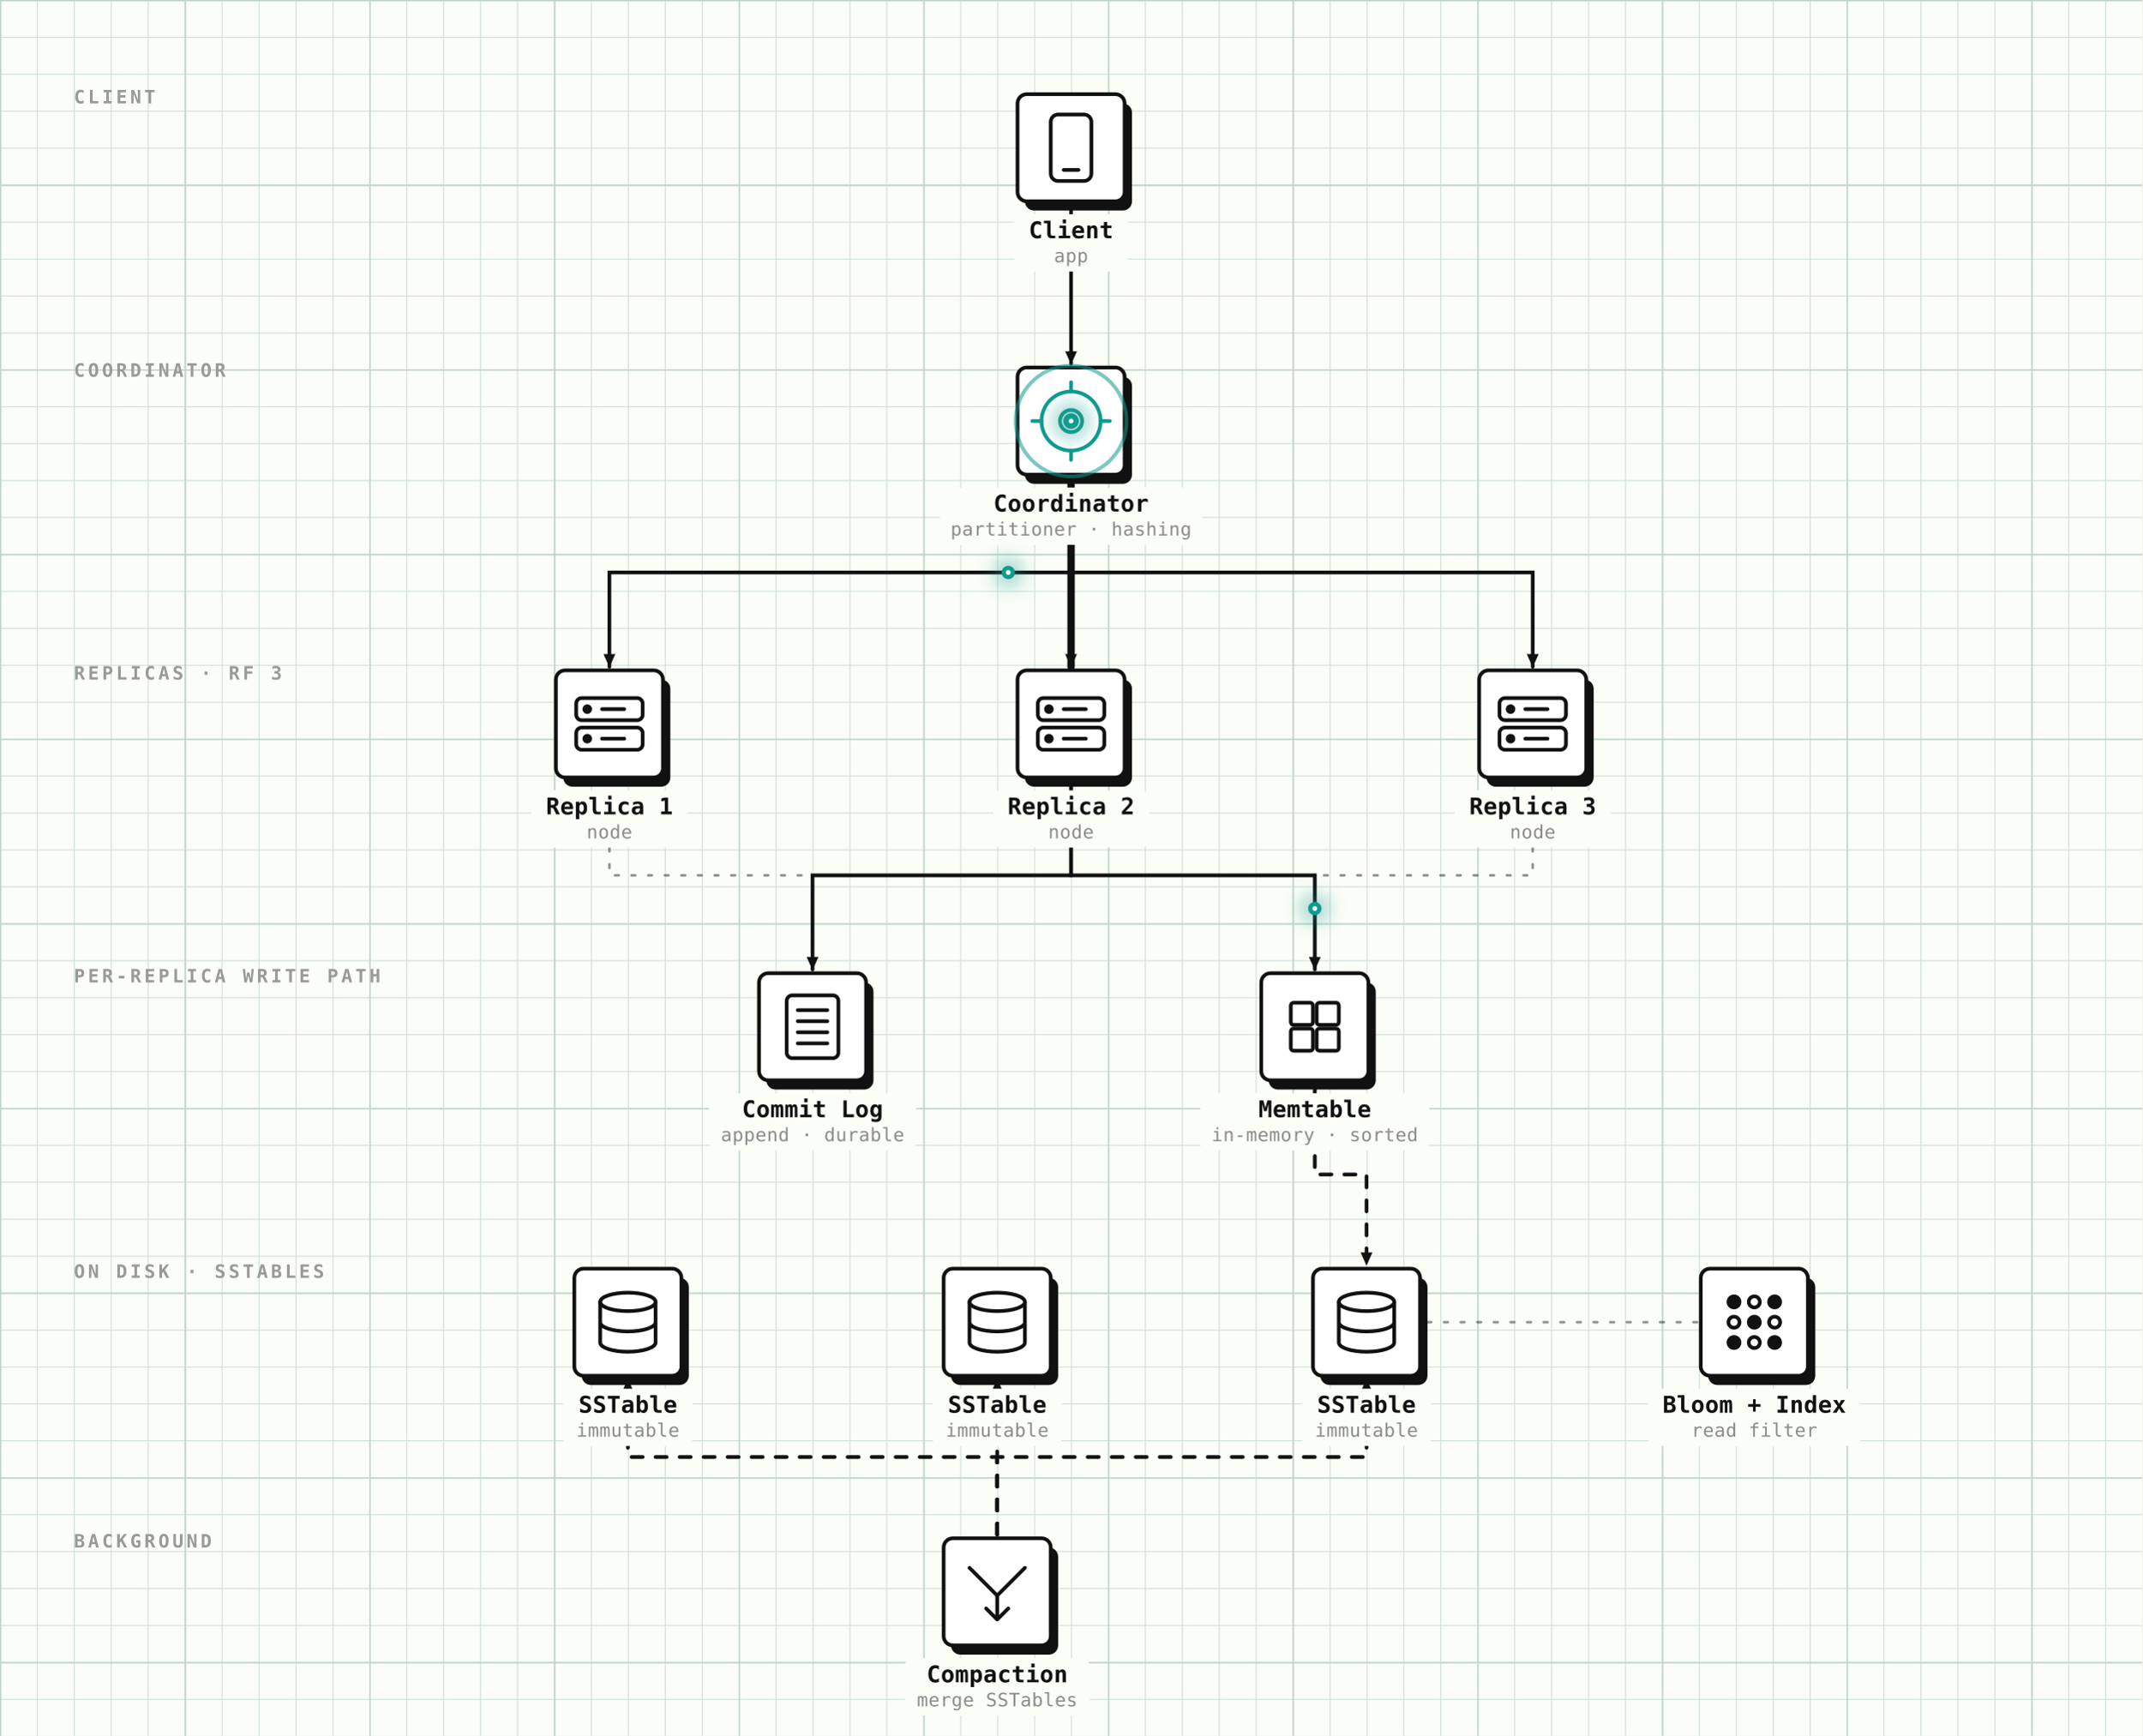
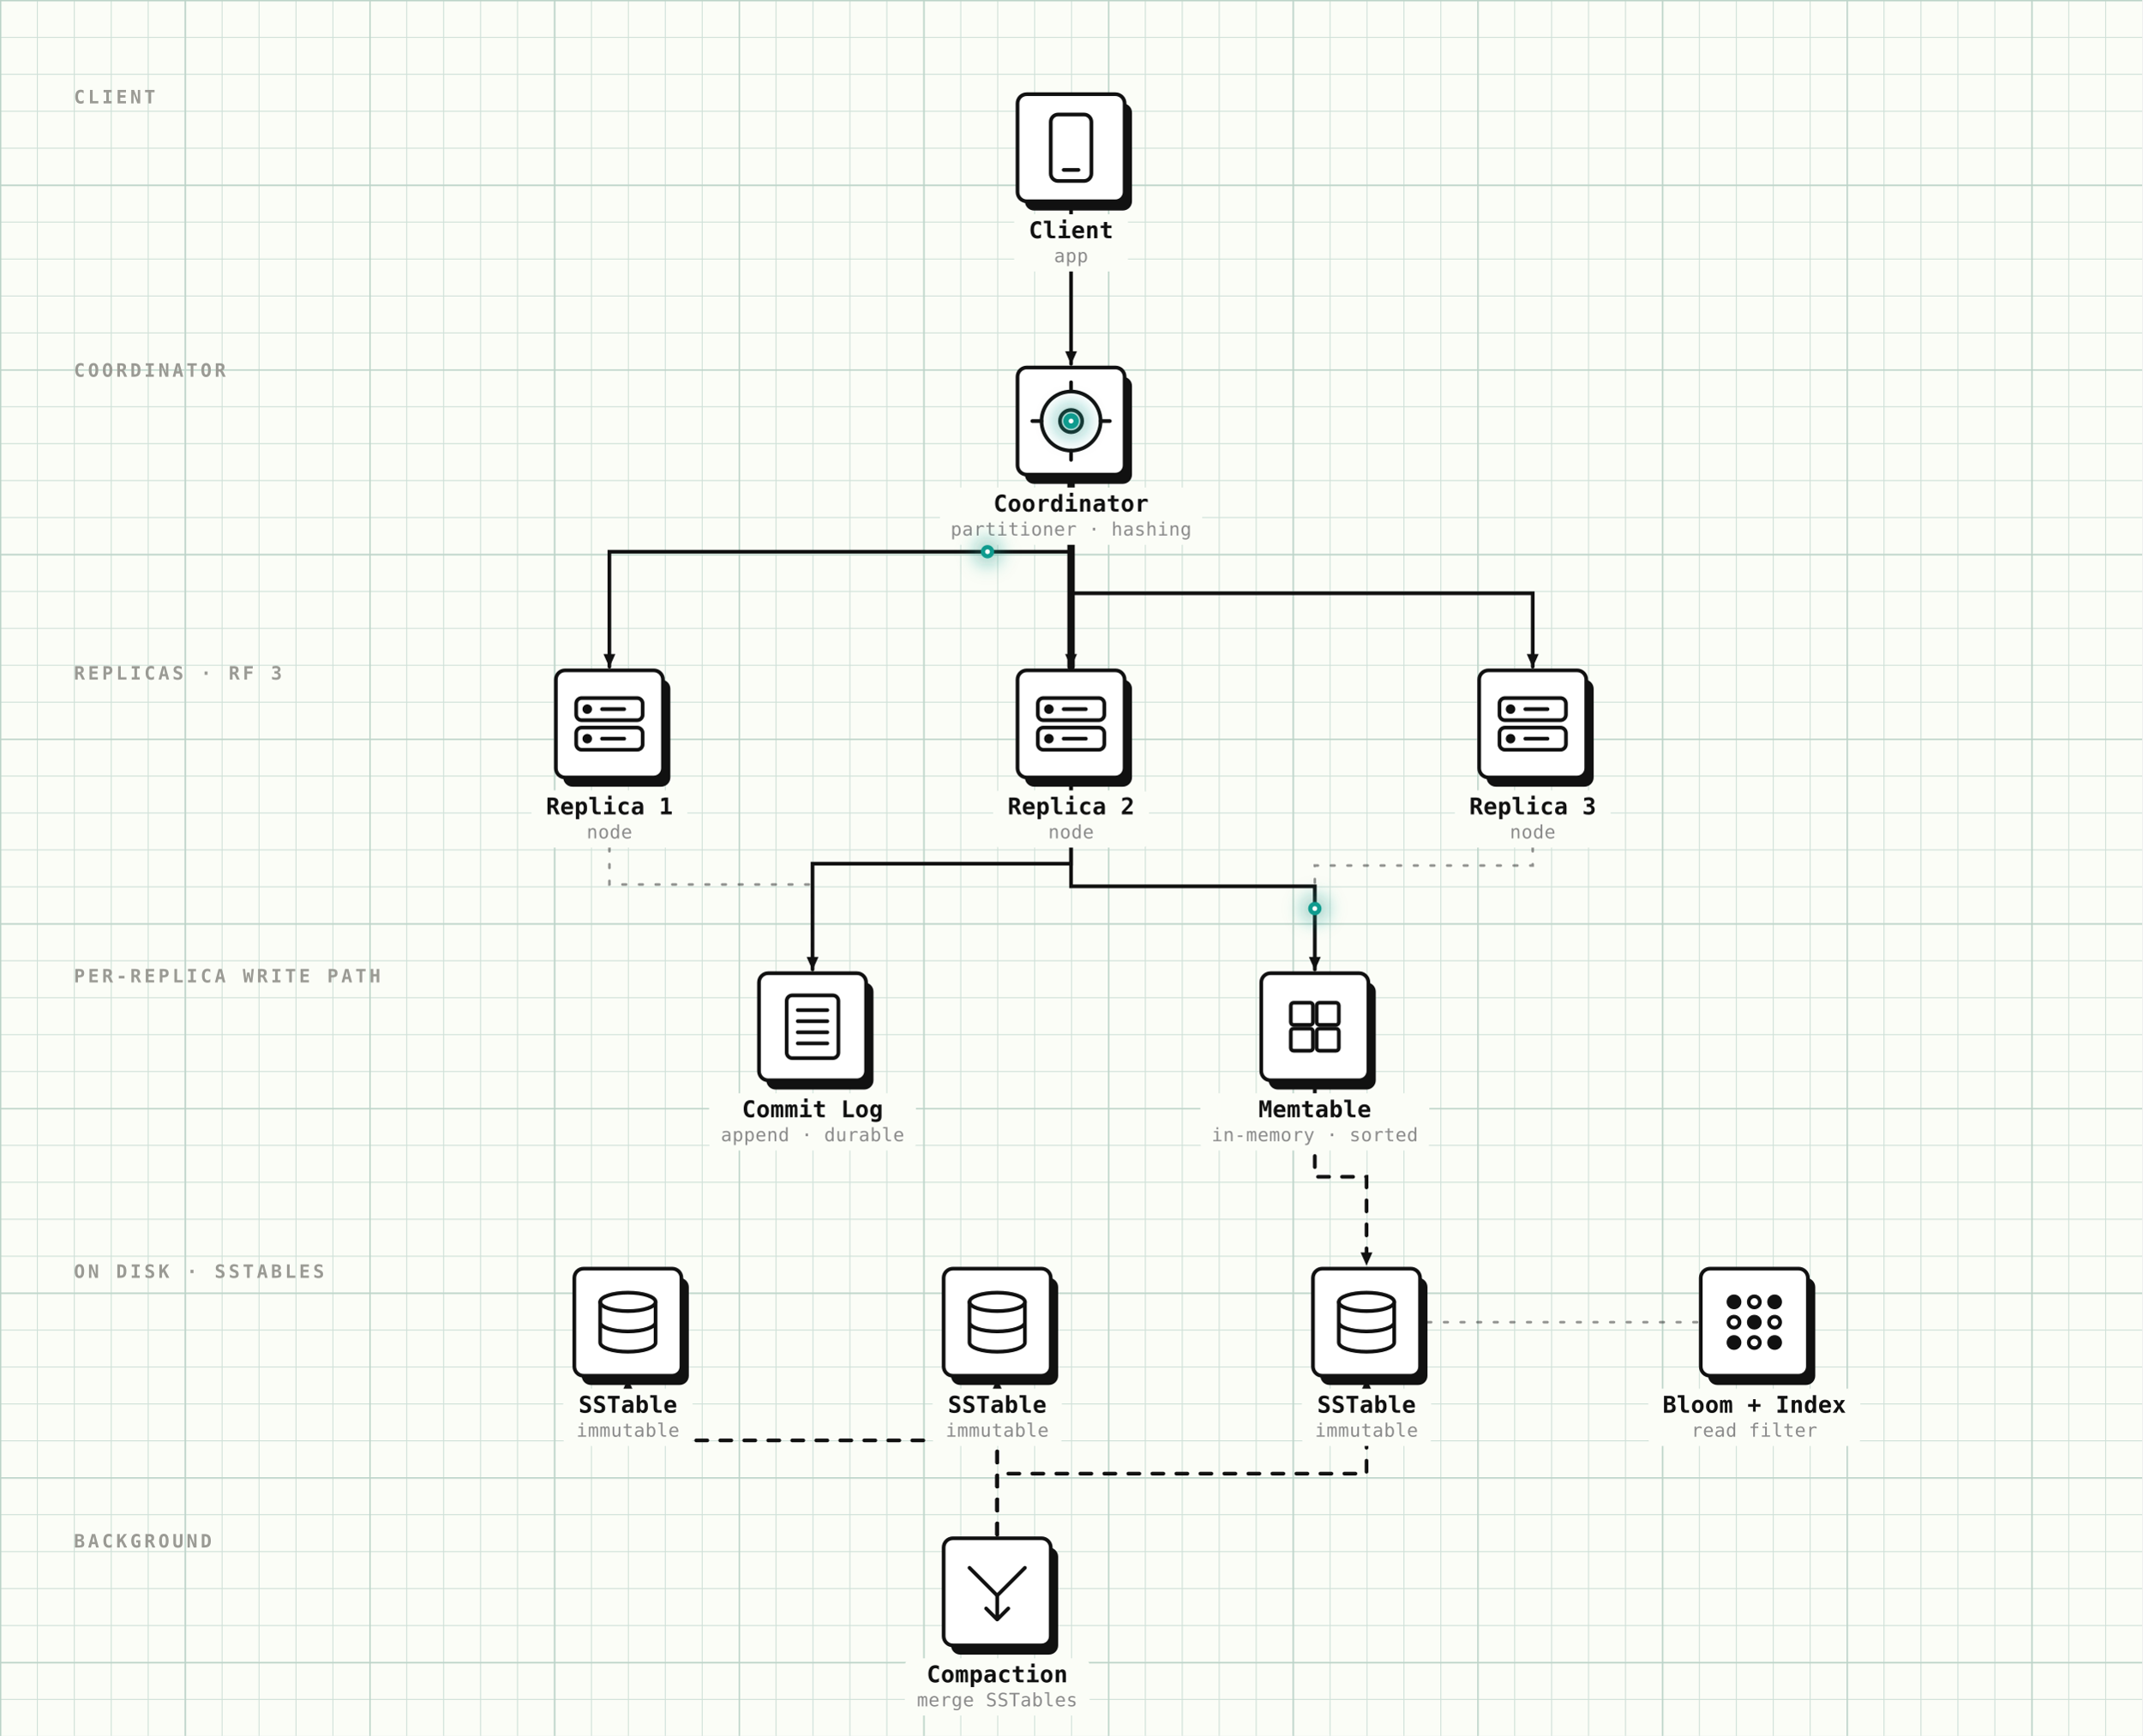
<svg xmlns="http://www.w3.org/2000/svg" viewBox="0 0 1160 940" class="df-svg" role="img" aria-label="A write, and where it lives. Components: Client, Coordinator, Replica 1, Replica 2, Replica 3, Commit Log, Memtable, SSTable, SSTable, SSTable, Bloom + Index, Compaction.">
  <style>.df-wrap{font-family:ui-sans-serif,system-ui,-apple-system,'Segoe UI',Roboto,sans-serif;color:#111}
.df-badge{font-family:ui-monospace,Menlo,monospace;font-size:11px;letter-spacing:.2em;text-transform:uppercase;color:#111;background:#ffd23f;display:inline-block;padding:4px 9px;border:2px solid #111;border-radius:4px;box-shadow:2px 2px 0 #111}
.df-title{font-size:clamp(22px,3.3vw,33px);letter-spacing:-.02em;margin:12px 0 6px;font-weight:800}
.df-sub{color:#444;font-size:14.5px;max-width:82ch;margin:0 0 14px;line-height:1.5}
.df-legend{display:inline-flex;flex-wrap:wrap;gap:0;align-items:stretch;background:#fff;border:2px solid #111;border-radius:8px;box-shadow:3px 3px 0 #111;overflow:hidden;font-family:ui-monospace,Menlo,monospace}
.df-legend .k{display:flex;align-items:center;gap:9px;padding:11px 15px;border-right:2px solid #111;font-size:12.5px;font-weight:700;white-space:nowrap}
.df-legend .k:last-child{border-right:0}
.df-legend .g{font-weight:400;color:#777;font-size:11px}
.df-legend .lbl{font-size:10px;letter-spacing:.16em;text-transform:uppercase;padding:11px 12px;background:#111;color:#fff;display:flex;align-items:center}
.df-svg{display:block;width:100%;height:auto;margin-top:14px}
.df-gl{fill:none;stroke:currentColor;stroke-linecap:round;stroke-linejoin:round}
.df-gl.df-f{fill:currentColor}
.df-nm{font-family:ui-monospace,Menlo,monospace;font-size:12.5px;font-weight:700;letter-spacing:.01em;fill:#111}
.df-ns{font-family:ui-monospace,Menlo,monospace;font-size:10px;letter-spacing:.02em;fill:#8a8a8a}
.df-tl{font-family:ui-monospace,Menlo,monospace;font-size:10px;font-weight:700;letter-spacing:.16em;fill:#9a9a94}</style>
  <defs>
    <filter id="df-glow" x="-200%" y="-200%" width="500%" height="500%">
      <feGaussianBlur stdDeviation="5" />
    </filter>
    <marker id="df-arrow" viewBox="0 0 10 10" refX="8.5" refY="5" markerWidth="8" markerHeight="8" orient="auto" markerUnits="userSpaceOnUse">
      <path d="M0 1 L9 5 L0 9 Z" fill="#111" />
    </marker>
    <pattern id="df-gp" width="20" height="20" patternUnits="userSpaceOnUse">
      <path d="M20 0 H0 V20" fill="none" stroke="#cfe0d8" stroke-width="1" />
    </pattern>
    <pattern id="df-gp2" width="100" height="100" patternUnits="userSpaceOnUse">
      <path d="M100 0 H0 V100" fill="none" stroke="#bcd3c8" stroke-width="1.4" />
    </pattern>
  </defs>
  <rect x="0" y="0" width="1160" height="940" fill="#fbfdf7" />
  <rect x="0" y="0" width="1160" height="940" fill="url(#df-gp)" />
  <rect x="0" y="0" width="1160" height="940" fill="url(#df-gp2)" />
  <text x="40" y="56" class="df-tl" text-anchor="start">CLIENT</text>
  <text x="40" y="204" class="df-tl" text-anchor="start">COORDINATOR</text>
  <text x="40" y="368" class="df-tl" text-anchor="start">REPLICAS · RF 3</text>
  <text x="40" y="532" class="df-tl" text-anchor="start">PER-REPLICA WRITE PATH</text>
  <text x="40" y="692" class="df-tl" text-anchor="start">ON DISK · SSTABLES</text>
  <text x="40" y="838" class="df-tl" text-anchor="start">BACKGROUND</text>
  <path d="M580 111 L 580 197" fill="none" stroke="#111" stroke-width="2" stroke-opacity="1" stroke-dasharray="none" stroke-linecap="round" marker-end="url(#df-arrow)" />
-   <path d="M580 259 L 580 310 L 330 310 L 330 361" fill="none" stroke="#111" stroke-width="2" stroke-opacity="1" stroke-dasharray="none" stroke-linecap="round" marker-end="url(#df-arrow)" />
+   <path d="M580 259 L 580 298.75 L 330 298.75 L 330 361" fill="none" stroke="#111" stroke-width="2" stroke-opacity="1" stroke-dasharray="none" stroke-linecap="round" marker-end="url(#df-arrow)" />
  <path d="M580 259 L 580 361" fill="none" stroke="#111" stroke-width="4" stroke-opacity="1" stroke-dasharray="none" stroke-linecap="round" marker-end="url(#df-arrow)" />
-   <path d="M580 259 L 580 310 L 830 310 L 830 361" fill="none" stroke="#111" stroke-width="2" stroke-opacity="1" stroke-dasharray="none" stroke-linecap="round" marker-end="url(#df-arrow)" />
-   <path d="M580 423 L 580 474 L 440 474 L 440 525" fill="none" stroke="#111" stroke-width="2" stroke-opacity="1" stroke-dasharray="none" stroke-linecap="round" marker-end="url(#df-arrow)" />
-   <path d="M580 423 L 580 474 L 712 474 L 712 525" fill="none" stroke="#111" stroke-width="2" stroke-opacity="1" stroke-dasharray="none" stroke-linecap="round" marker-end="url(#df-arrow)" />
-   <path d="M712 587 L 712 636 L 740 636 L 740 685" fill="none" stroke="#111" stroke-width="2" stroke-opacity="1" stroke-dasharray="6 7" stroke-linecap="round" marker-end="url(#df-arrow)" />
-   <path d="M540 831 L 540 789 L 340 789 L 340 747" fill="none" stroke="#111" stroke-width="2" stroke-opacity="1" stroke-dasharray="6 7" stroke-linecap="round" marker-end="url(#df-arrow)" />
+   <path d="M580 259 L 580 321.25 L 830 321.25 L 830 361" fill="none" stroke="#111" stroke-width="2" stroke-opacity="1" stroke-dasharray="none" stroke-linecap="round" marker-end="url(#df-arrow)" />
+   <path d="M580 423 L 580 467.7 L 440 467.7 L 440 525" fill="none" stroke="#111" stroke-width="2" stroke-opacity="1" stroke-dasharray="none" stroke-linecap="round" marker-end="url(#df-arrow)" />
+   <path d="M580 423 L 580 479.94 L 712 479.94 L 712 525" fill="none" stroke="#111" stroke-width="2" stroke-opacity="1" stroke-dasharray="none" stroke-linecap="round" marker-end="url(#df-arrow)" />
+   <path d="M712 587 L 712 637.26 L 740 637.26 L 740 685" fill="none" stroke="#111" stroke-width="2" stroke-opacity="1" stroke-dasharray="6 7" stroke-linecap="round" marker-end="url(#df-arrow)" />
+   <path d="M540 831 L 540 780 L 340 780 L 340 747" fill="none" stroke="#111" stroke-width="2" stroke-opacity="1" stroke-dasharray="6 7" stroke-linecap="round" marker-end="url(#df-arrow)" />
  <path d="M540 831 L 540 747" fill="none" stroke="#111" stroke-width="2" stroke-opacity="1" stroke-dasharray="6 7" stroke-linecap="round" marker-end="url(#df-arrow)" />
-   <path d="M540 831 L 540 789 L 740 789 L 740 747" fill="none" stroke="#111" stroke-width="2" stroke-opacity="1" stroke-dasharray="6 7" stroke-linecap="round" marker-end="url(#df-arrow)" />
+   <path d="M540 831 L 540 798 L 740 798 L 740 747" fill="none" stroke="#111" stroke-width="2" stroke-opacity="1" stroke-dasharray="6 7" stroke-linecap="round" marker-end="url(#df-arrow)" />
  <path d="M919 716 L 771 716" fill="none" stroke="#111" stroke-width="1.4" stroke-opacity="0.45" stroke-dasharray="2 7" stroke-linecap="round" />
-   <path d="M330 423 L 330 474 L 440 474 L 440 525" fill="none" stroke="#111" stroke-width="1.4" stroke-opacity="0.45" stroke-dasharray="2 7" stroke-linecap="round" />
-   <path d="M830 423 L 830 474 L 712 474 L 712 525" fill="none" stroke="#111" stroke-width="1.4" stroke-opacity="0.45" stroke-dasharray="2 7" stroke-linecap="round" />
+   <path d="M330 423 L 330 478.95 L 440 478.95 L 440 525" fill="none" stroke="#111" stroke-width="1.4" stroke-opacity="0.45" stroke-dasharray="2 7" stroke-linecap="round" />
+   <path d="M830 423 L 830 468.69 L 712 468.69 L 712 525" fill="none" stroke="#111" stroke-width="1.4" stroke-opacity="0.45" stroke-dasharray="2 7" stroke-linecap="round" />
  <g transform="translate(580,80)">
    <rect x="-25" y="-24" width="58" height="58" rx="5" fill="#111" />
    <rect x="-29" y="-29" width="58" height="58" rx="5" fill="#fff" stroke="#111" stroke-width="2" />
    <g stroke-width="2" style="color:#111">
      <rect x="-11" y="-18" width="22" height="36" rx="4" class="df-gl" />
      <path d="M-4 12 h8" class="df-gl" />
    </g>
  </g>
  <rect x="549.2" y="116" width="61.6" height="31" rx="4" fill="#fbfdf7" />
  <text x="580" y="129" class="df-nm" text-anchor="middle">Client</text>
  <text x="580" y="142" class="df-ns" text-anchor="middle">app</text>
  <g transform="translate(580,228)">
    <rect x="-25" y="-24" width="58" height="58" rx="5" fill="#111" />
    <rect x="-29" y="-29" width="58" height="58" rx="5" fill="#fff" stroke="#111" stroke-width="2" />
-     <g stroke-width="2" style="color: rgb(15, 155, 142);">
+     <g stroke-width="2" style="color:#111">
      <circle cx="0" cy="0" r="16" class="df-gl" />
      <circle cx="0" cy="0" r="6" class="df-gl" />
      <path d="M0 -16 v-5 M0 16 v5 M-16 0 h-5 M16 0 h5" class="df-gl" />
    </g>
  </g>
  <rect x="509" y="264" width="142" height="31" rx="4" fill="#fbfdf7" />
  <text x="580" y="277" class="df-nm" text-anchor="middle">Coordinator</text>
  <text x="580" y="290" class="df-ns" text-anchor="middle">partitioner · hashing</text>
  <g transform="translate(330,392)">
    <rect x="-25" y="-24" width="58" height="58" rx="5" fill="#111" />
    <rect x="-29" y="-29" width="58" height="58" rx="5" fill="#fff" stroke="#111" stroke-width="2" />
    <g stroke-width="2" style="color:#111">
      <rect x="-18" y="-14" width="36" height="12" rx="3" class="df-gl" />
      <circle cx="-12" cy="-8" r="1.6" class="df-gl df-f" />
      <path d="M-4 -8 h12" class="df-gl" />
      <rect x="-18" y="2" width="36" height="12" rx="3" class="df-gl" />
      <circle cx="-12" cy="8" r="1.6" class="df-gl df-f" />
      <path d="M-4 8 h12" class="df-gl" />
    </g>
  </g>
  <rect x="287.8" y="428" width="84.4" height="31" rx="4" fill="#fbfdf7" />
  <text x="330" y="441" class="df-nm" text-anchor="middle">Replica 1</text>
  <text x="330" y="454" class="df-ns" text-anchor="middle">node</text>
  <g transform="translate(580,392)">
    <rect x="-25" y="-24" width="58" height="58" rx="5" fill="#111" />
    <rect x="-29" y="-29" width="58" height="58" rx="5" fill="#fff" stroke="#111" stroke-width="2" />
    <g stroke-width="2" style="color:#111">
      <rect x="-18" y="-14" width="36" height="12" rx="3" class="df-gl" />
      <circle cx="-12" cy="-8" r="1.6" class="df-gl df-f" />
      <path d="M-4 -8 h12" class="df-gl" />
      <rect x="-18" y="2" width="36" height="12" rx="3" class="df-gl" />
      <circle cx="-12" cy="8" r="1.6" class="df-gl df-f" />
      <path d="M-4 8 h12" class="df-gl" />
    </g>
  </g>
  <rect x="537.8" y="428" width="84.4" height="31" rx="4" fill="#fbfdf7" />
  <text x="580" y="441" class="df-nm" text-anchor="middle">Replica 2</text>
  <text x="580" y="454" class="df-ns" text-anchor="middle">node</text>
  <g transform="translate(830,392)">
    <rect x="-25" y="-24" width="58" height="58" rx="5" fill="#111" />
    <rect x="-29" y="-29" width="58" height="58" rx="5" fill="#fff" stroke="#111" stroke-width="2" />
    <g stroke-width="2" style="color:#111">
      <rect x="-18" y="-14" width="36" height="12" rx="3" class="df-gl" />
      <circle cx="-12" cy="-8" r="1.6" class="df-gl df-f" />
      <path d="M-4 -8 h12" class="df-gl" />
      <rect x="-18" y="2" width="36" height="12" rx="3" class="df-gl" />
      <circle cx="-12" cy="8" r="1.6" class="df-gl df-f" />
      <path d="M-4 8 h12" class="df-gl" />
    </g>
  </g>
  <rect x="787.8" y="428" width="84.4" height="31" rx="4" fill="#fbfdf7" />
  <text x="830" y="441" class="df-nm" text-anchor="middle">Replica 3</text>
  <text x="830" y="454" class="df-ns" text-anchor="middle">node</text>
  <g transform="translate(440,556)">
    <rect x="-25" y="-24" width="58" height="58" rx="5" fill="#111" />
    <rect x="-29" y="-29" width="58" height="58" rx="5" fill="#fff" stroke="#111" stroke-width="2" />
    <g stroke-width="2" style="color:#111">
      <rect x="-14" y="-17" width="28" height="34" rx="3" class="df-gl" />
      <path d="M-8 -9 h16" class="df-gl" />
      <path d="M-8 -3 h16" class="df-gl" />
      <path d="M-8 3 h16" class="df-gl" />
      <path d="M-8 9 h16" class="df-gl" />
    </g>
  </g>
  <rect x="384" y="592" width="112" height="31" rx="4" fill="#fbfdf7" />
  <text x="440" y="605" class="df-nm" text-anchor="middle">Commit Log</text>
  <text x="440" y="618" class="df-ns" text-anchor="middle">append · durable</text>
  <g transform="translate(712,556)">
    <rect x="-25" y="-24" width="58" height="58" rx="5" fill="#111" />
    <rect x="-29" y="-29" width="58" height="58" rx="5" fill="#fff" stroke="#111" stroke-width="2" />
    <g stroke-width="2" style="color:#111">
      <rect x="-13" y="-13" width="12" height="12" rx="1.5" class="df-gl" />
      <rect x="1" y="-13" width="12" height="12" rx="1.5" class="df-gl" />
      <rect x="-13" y="1" width="12" height="12" rx="1.5" class="df-gl" />
      <rect x="1" y="1" width="12" height="12" rx="1.5" class="df-gl" />
    </g>
  </g>
  <rect x="650" y="592" width="124" height="31" rx="4" fill="#fbfdf7" />
  <text x="712" y="605" class="df-nm" text-anchor="middle">Memtable</text>
  <text x="712" y="618" class="df-ns" text-anchor="middle">in-memory · sorted</text>
  <g transform="translate(340,716)">
    <rect x="-25" y="-24" width="58" height="58" rx="5" fill="#111" />
    <rect x="-29" y="-29" width="58" height="58" rx="5" fill="#fff" stroke="#111" stroke-width="2" />
    <g stroke-width="2" style="color:#111">
      <ellipse cx="0" cy="-11" rx="15" ry="5" class="df-gl" />
      <path d="M-15 -11 V11 a15 5 0 0 0 30 0 V-11 M-15 0 a15 5 0 0 0 30 0" class="df-gl" />
    </g>
  </g>
  <rect x="305" y="752" width="70" height="31" rx="4" fill="#fbfdf7" />
  <text x="340" y="765" class="df-nm" text-anchor="middle">SSTable</text>
  <text x="340" y="778" class="df-ns" text-anchor="middle">immutable</text>
  <g transform="translate(540,716)">
    <rect x="-25" y="-24" width="58" height="58" rx="5" fill="#111" />
    <rect x="-29" y="-29" width="58" height="58" rx="5" fill="#fff" stroke="#111" stroke-width="2" />
    <g stroke-width="2" style="color:#111">
      <ellipse cx="0" cy="-11" rx="15" ry="5" class="df-gl" />
      <path d="M-15 -11 V11 a15 5 0 0 0 30 0 V-11 M-15 0 a15 5 0 0 0 30 0" class="df-gl" />
    </g>
  </g>
  <rect x="505" y="752" width="70" height="31" rx="4" fill="#fbfdf7" />
  <text x="540" y="765" class="df-nm" text-anchor="middle">SSTable</text>
  <text x="540" y="778" class="df-ns" text-anchor="middle">immutable</text>
  <g transform="translate(740,716)">
    <rect x="-25" y="-24" width="58" height="58" rx="5" fill="#111" />
    <rect x="-29" y="-29" width="58" height="58" rx="5" fill="#fff" stroke="#111" stroke-width="2" />
    <g stroke-width="2" style="color:#111">
      <ellipse cx="0" cy="-11" rx="15" ry="5" class="df-gl" />
      <path d="M-15 -11 V11 a15 5 0 0 0 30 0 V-11 M-15 0 a15 5 0 0 0 30 0" class="df-gl" />
    </g>
  </g>
  <rect x="705" y="752" width="70" height="31" rx="4" fill="#fbfdf7" />
  <text x="740" y="765" class="df-nm" text-anchor="middle">SSTable</text>
  <text x="740" y="778" class="df-ns" text-anchor="middle">immutable</text>
  <g transform="translate(950,716)">
    <rect x="-25" y="-24" width="58" height="58" rx="5" fill="#111" />
    <rect x="-29" y="-29" width="58" height="58" rx="5" fill="#fff" stroke="#111" stroke-width="2" />
    <g stroke-width="2" style="color:#111">
      <circle cx="-11" cy="-11" r="3" class="df-gl df-f" />
      <circle cx="0" cy="-11" r="3" class="df-gl" />
      <circle cx="11" cy="-11" r="3" class="df-gl df-f" />
      <circle cx="-11" cy="0" r="3" class="df-gl" />
      <circle cx="0" cy="0" r="3" class="df-gl df-f" />
      <circle cx="11" cy="0" r="3" class="df-gl" />
      <circle cx="-11" cy="11" r="3" class="df-gl df-f" />
      <circle cx="0" cy="11" r="3" class="df-gl" />
      <circle cx="11" cy="11" r="3" class="df-gl df-f" />
    </g>
  </g>
  <rect x="892.6" y="752" width="114.8" height="31" rx="4" fill="#fbfdf7" />
  <text x="950" y="765" class="df-nm" text-anchor="middle">Bloom + Index</text>
  <text x="950" y="778" class="df-ns" text-anchor="middle">read filter</text>
  <g transform="translate(540,862)">
    <rect x="-25" y="-24" width="58" height="58" rx="5" fill="#111" />
    <rect x="-29" y="-29" width="58" height="58" rx="5" fill="#fff" stroke="#111" stroke-width="2" />
    <g stroke-width="2" style="color:#111">
      <path d="M-15 -13 L0 2 L15 -13" class="df-gl" />
      <path d="M0 2 V15 M-6 9 L0 15 L6 9" class="df-gl" />
    </g>
  </g>
  <rect x="490" y="898" width="100" height="31" rx="4" fill="#fbfdf7" />
  <text x="540" y="911" class="df-nm" text-anchor="middle">Compaction</text>
  <text x="540" y="924" class="df-ns" text-anchor="middle">merge SSTables</text>
  <g>
-     <circle cx="546" cy="310" r="7" fill="#0f9b8e" filter="url(#df-glow)" fill-opacity="0.5" />
-     <circle cx="546" cy="310" r="3.6" fill="#0f9b8e" />
-     <circle cx="546" cy="310" r="1.3" fill="#fff" />
+     <circle cx="534.75" cy="298.75" r="7" fill="#0f9b8e" filter="url(#df-glow)" fill-opacity="0.5" />
+     <circle cx="534.75" cy="298.75" r="3.6" fill="#0f9b8e" />
+     <circle cx="534.75" cy="298.75" r="1.3" fill="#fff" />
    <circle cx="580" cy="228" r="9" fill="#0f9b8e" filter="url(#df-glow)" fill-opacity="0.5" />
    <circle cx="580" cy="228" r="4.2" fill="#0f9b8e" />
    <circle cx="580" cy="228" r="1.3" fill="#fff" />
    <circle cx="712" cy="492" r="7" fill="#0f9b8e" filter="url(#df-glow)" fill-opacity="0.5" />
    <circle cx="712" cy="492" r="3.6" fill="#0f9b8e" />
    <circle cx="712" cy="492" r="1.3" fill="#fff" />
-     <circle cx="580" cy="228" r="30" fill="none" stroke="#0f9b8e" stroke-width="2" stroke-opacity="0.550" />
  </g>
</svg>
